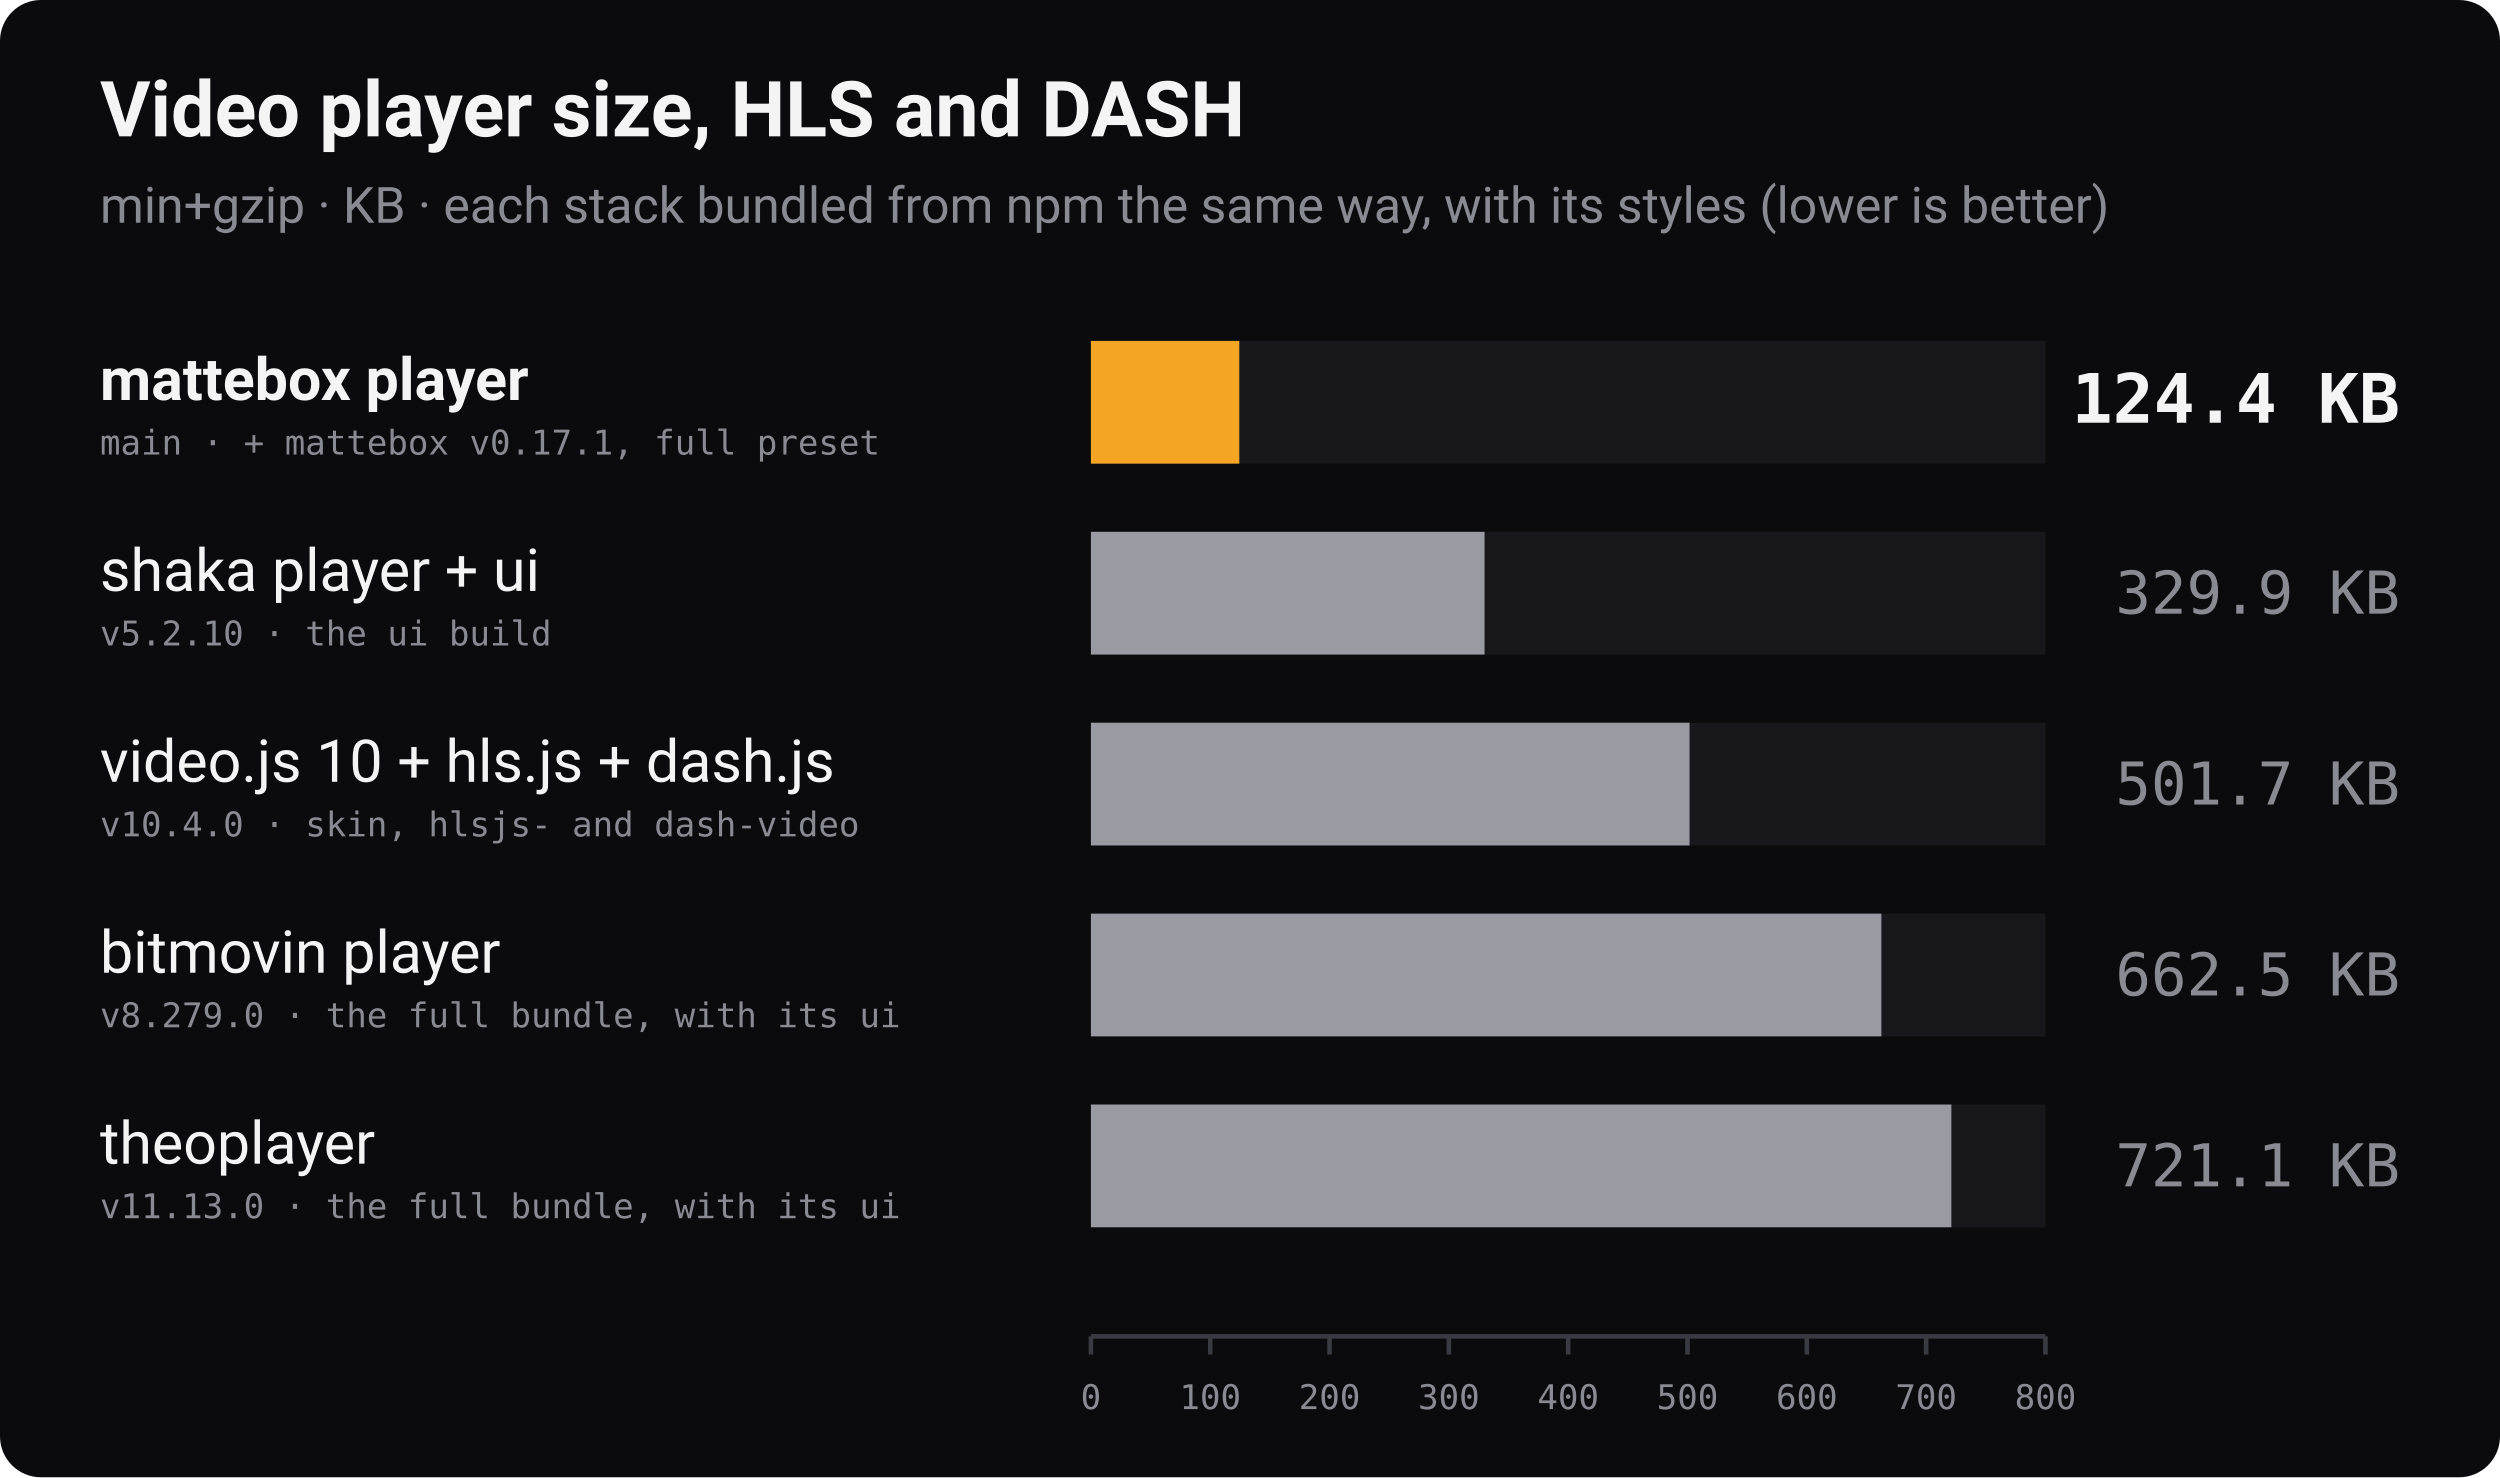
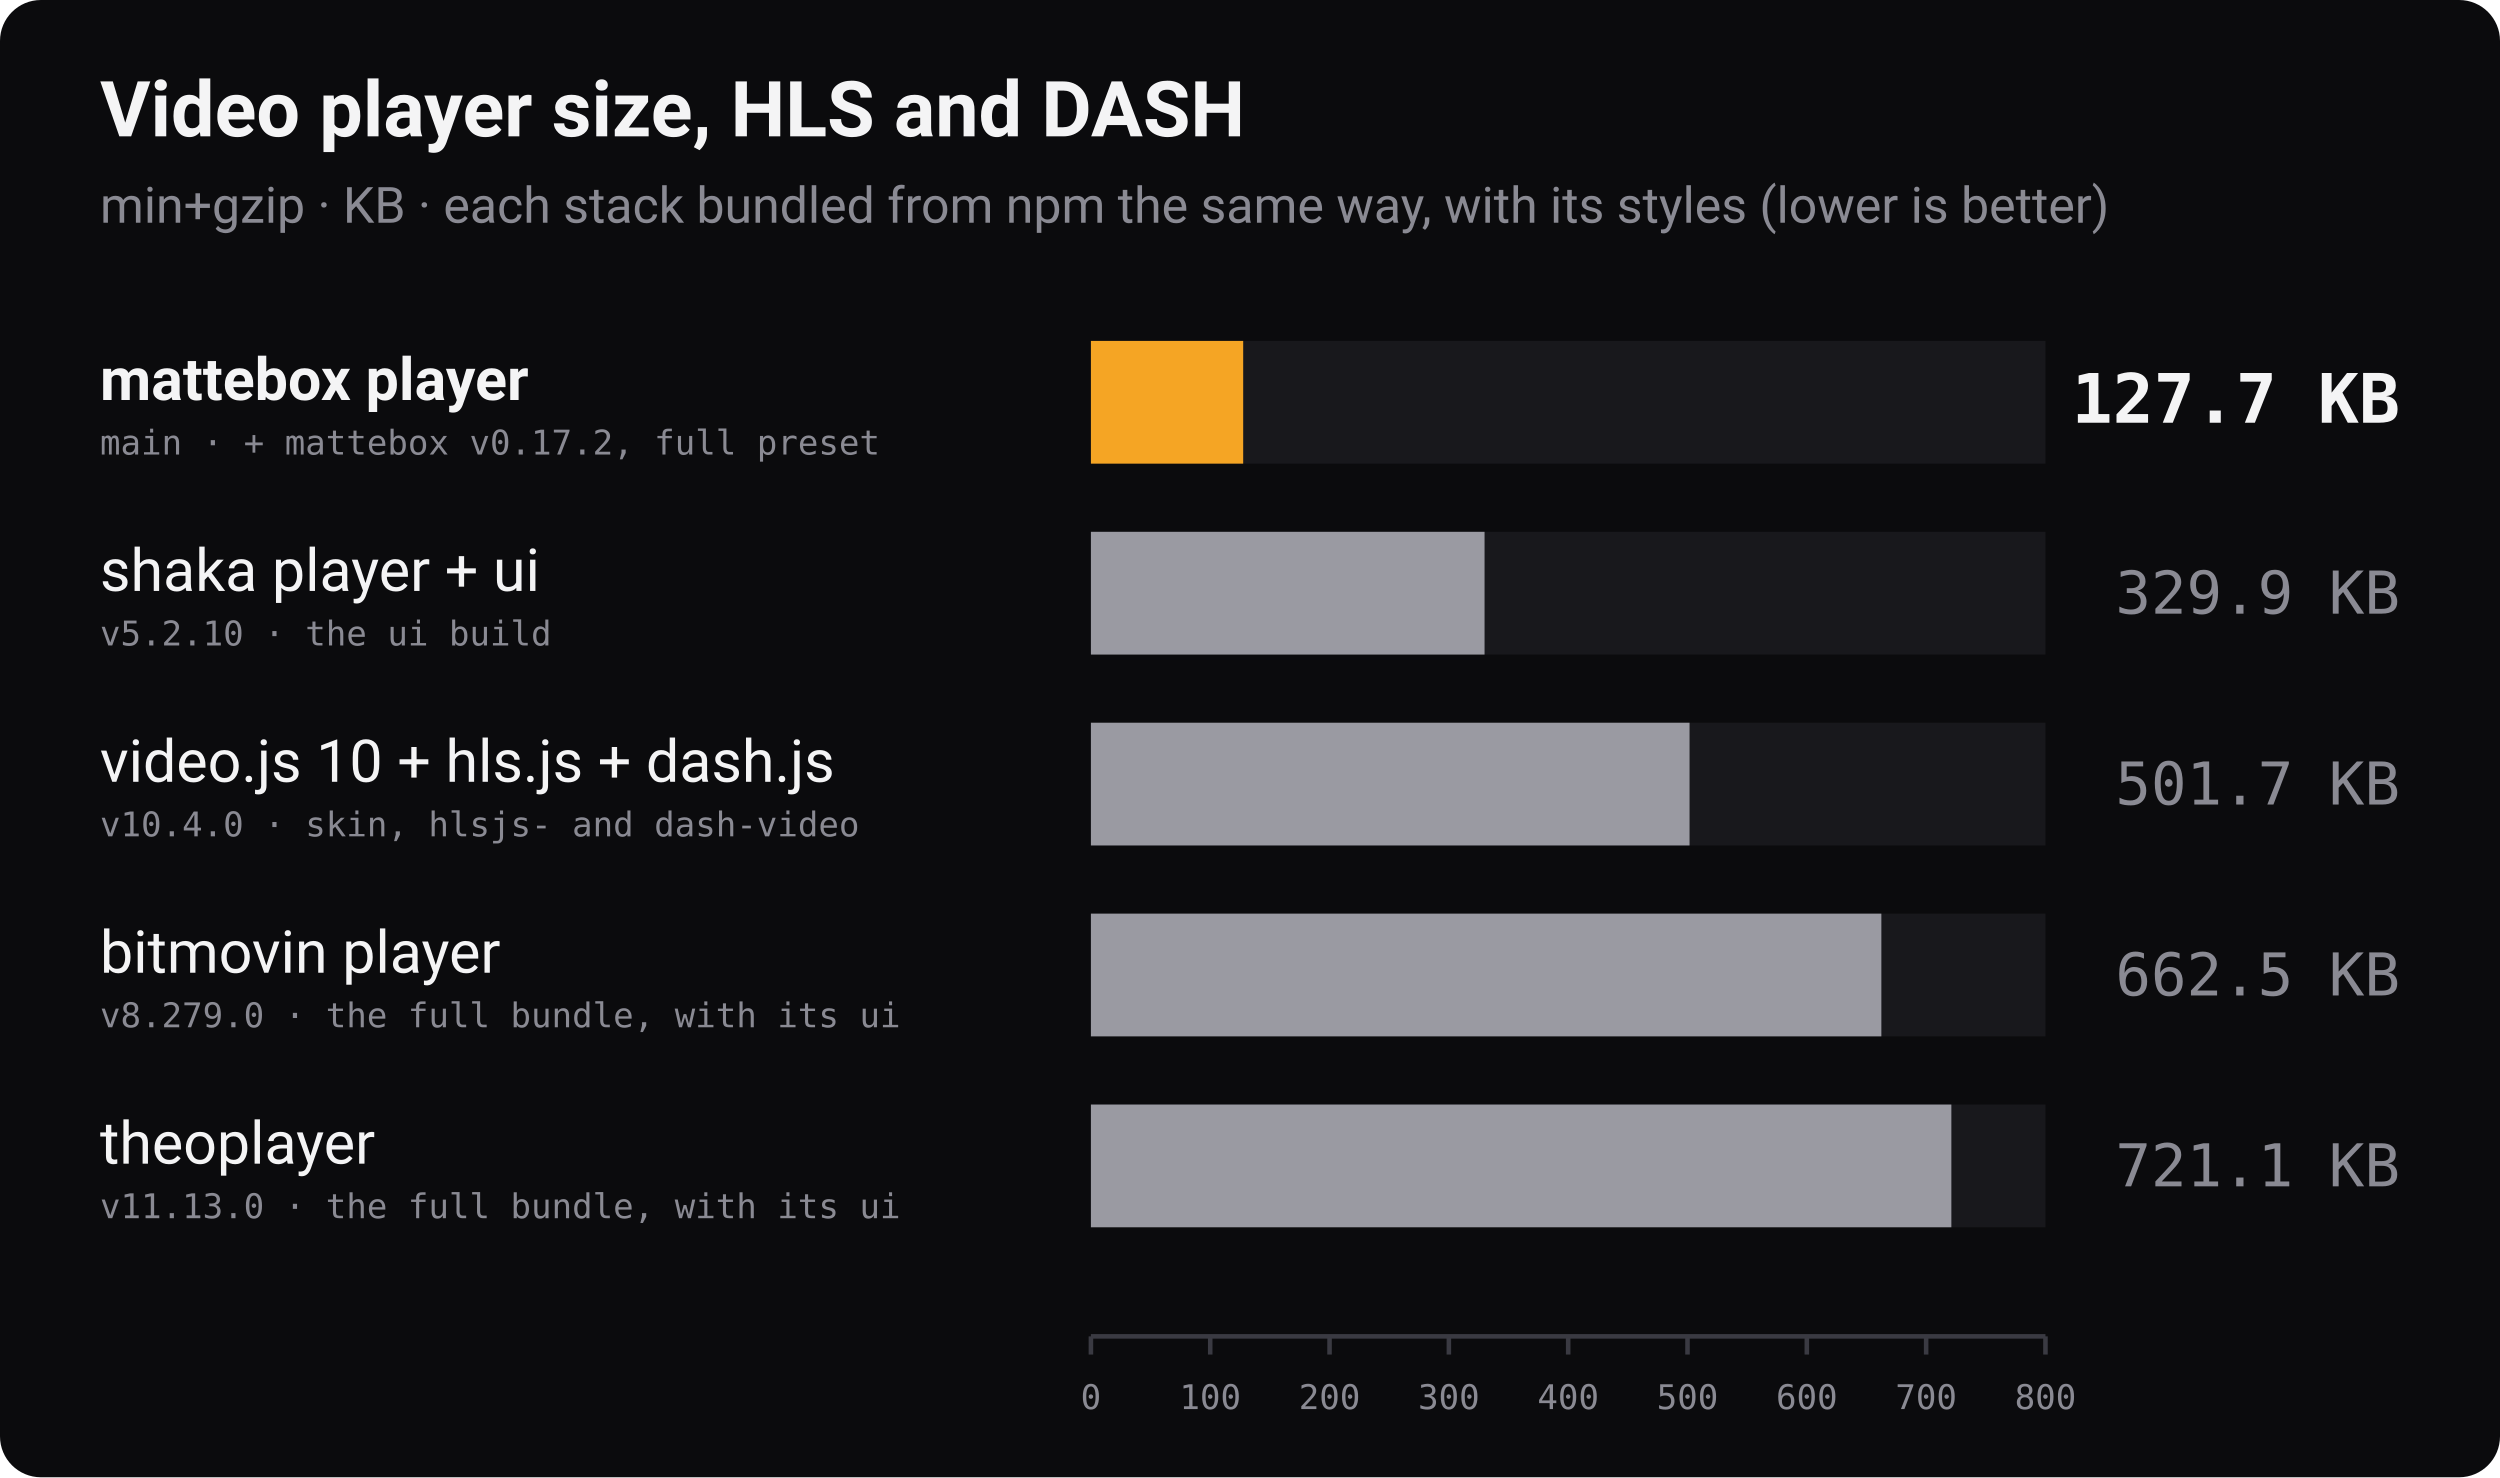
<svg xmlns="http://www.w3.org/2000/svg" width="1100" height="650" viewBox="0 0 1100 650" role="img" aria-label="Bundle size of video players with HLS and DASH playback, min+gzip, lower is better">
  <rect width="1100" height="650" rx="18" fill="#0b0b0d" />
  <text x="44" y="60" font-family="-apple-system, 'Segoe UI', Roboto, Helvetica, Arial, sans-serif" font-size="34" font-weight="700" fill="#f4f4f5">Video player size, HLS and DASH</text>
  <text x="44" y="98" font-family="-apple-system, 'Segoe UI', Roboto, Helvetica, Arial, sans-serif" font-size="22" fill="#8a8a93">min+gzip · KB · each stack bundled from npm the same way, with its styles (lower is better)</text>
  <text x="44" y="176" font-family="-apple-system, 'Segoe UI', Roboto, Helvetica, Arial, sans-serif" font-size="26" font-weight="700" fill="#f4f4f5">mattebox player</text>
-   <text x="44" y="200" font-family="ui-monospace, 'SF Mono', Menlo, Consolas, monospace" font-size="15" fill="#8a8a93">main · + mattebox v0.17.1, full preset</text>
+   <text x="44" y="200" font-family="ui-monospace, 'SF Mono', Menlo, Consolas, monospace" font-size="15" fill="#8a8a93">main · + mattebox v0.17.2, full preset</text>
  <rect x="480" y="150" width="420" height="54" fill="#18181c" />
-   <rect x="480" y="150" width="65.3" height="54" fill="#f5a524" />
-   <text x="1056" y="186" text-anchor="end" font-family="ui-monospace, 'SF Mono', Menlo, Consolas, monospace" font-size="30" font-weight="700" fill="#f4f4f5">124.4 KB</text>
+   <rect x="480" y="150" width="67.0" height="54" fill="#f5a524" />
+   <text x="1056" y="186" text-anchor="end" font-family="ui-monospace, 'SF Mono', Menlo, Consolas, monospace" font-size="30" font-weight="700" fill="#f4f4f5">127.7 KB</text>
  <text x="44" y="260" font-family="-apple-system, 'Segoe UI', Roboto, Helvetica, Arial, sans-serif" font-size="26" font-weight="400" fill="#f4f4f5">shaka player + ui</text>
  <text x="44" y="284" font-family="ui-monospace, 'SF Mono', Menlo, Consolas, monospace" font-size="15" fill="#8a8a93">v5.2.10 · the ui build</text>
  <rect x="480" y="234" width="420" height="54" fill="#18181c" />
  <rect x="480" y="234" width="173.2" height="54" fill="#9a9aa2" />
  <text x="1056" y="270" text-anchor="end" font-family="ui-monospace, 'SF Mono', Menlo, Consolas, monospace" font-size="26" font-weight="400" fill="#8a8a93">329.9 KB</text>
  <text x="44" y="344" font-family="-apple-system, 'Segoe UI', Roboto, Helvetica, Arial, sans-serif" font-size="26" font-weight="400" fill="#f4f4f5">video.js 10 + hls.js + dash.js</text>
  <text x="44" y="368" font-family="ui-monospace, 'SF Mono', Menlo, Consolas, monospace" font-size="15" fill="#8a8a93">v10.4.0 · skin, hlsjs- and dash-video</text>
  <rect x="480" y="318" width="420" height="54" fill="#18181c" />
  <rect x="480" y="318" width="263.4" height="54" fill="#9a9aa2" />
  <text x="1056" y="354" text-anchor="end" font-family="ui-monospace, 'SF Mono', Menlo, Consolas, monospace" font-size="26" font-weight="400" fill="#8a8a93">501.7 KB</text>
  <text x="44" y="428" font-family="-apple-system, 'Segoe UI', Roboto, Helvetica, Arial, sans-serif" font-size="26" font-weight="400" fill="#f4f4f5">bitmovin player</text>
  <text x="44" y="452" font-family="ui-monospace, 'SF Mono', Menlo, Consolas, monospace" font-size="15" fill="#8a8a93">v8.279.0 · the full bundle, with its ui</text>
  <rect x="480" y="402" width="420" height="54" fill="#18181c" />
  <rect x="480" y="402" width="347.8" height="54" fill="#9a9aa2" />
  <text x="1056" y="438" text-anchor="end" font-family="ui-monospace, 'SF Mono', Menlo, Consolas, monospace" font-size="26" font-weight="400" fill="#8a8a93">662.5 KB</text>
  <text x="44" y="512" font-family="-apple-system, 'Segoe UI', Roboto, Helvetica, Arial, sans-serif" font-size="26" font-weight="400" fill="#f4f4f5">theoplayer</text>
  <text x="44" y="536" font-family="ui-monospace, 'SF Mono', Menlo, Consolas, monospace" font-size="15" fill="#8a8a93">v11.13.0 · the full bundle, with its ui</text>
  <rect x="480" y="486" width="420" height="54" fill="#18181c" />
  <rect x="480" y="486" width="378.6" height="54" fill="#9a9aa2" />
  <text x="1056" y="522" text-anchor="end" font-family="ui-monospace, 'SF Mono', Menlo, Consolas, monospace" font-size="26" font-weight="400" fill="#8a8a93">721.1 KB</text>
  <line x1="480" y1="588" x2="900" y2="588" stroke="#3a3a42" stroke-width="2" />
  <line x1="480.0" y1="588" x2="480.0" y2="596" stroke="#3a3a42" stroke-width="2" />
  <text x="480.0" y="620" text-anchor="middle" font-family="ui-monospace, 'SF Mono', Menlo, Consolas, monospace" font-size="15" fill="#8a8a93">0</text>
  <line x1="532.5" y1="588" x2="532.5" y2="596" stroke="#3a3a42" stroke-width="2" />
  <text x="532.5" y="620" text-anchor="middle" font-family="ui-monospace, 'SF Mono', Menlo, Consolas, monospace" font-size="15" fill="#8a8a93">100</text>
  <line x1="585.0" y1="588" x2="585.0" y2="596" stroke="#3a3a42" stroke-width="2" />
  <text x="585.0" y="620" text-anchor="middle" font-family="ui-monospace, 'SF Mono', Menlo, Consolas, monospace" font-size="15" fill="#8a8a93">200</text>
  <line x1="637.5" y1="588" x2="637.5" y2="596" stroke="#3a3a42" stroke-width="2" />
  <text x="637.5" y="620" text-anchor="middle" font-family="ui-monospace, 'SF Mono', Menlo, Consolas, monospace" font-size="15" fill="#8a8a93">300</text>
  <line x1="690.0" y1="588" x2="690.0" y2="596" stroke="#3a3a42" stroke-width="2" />
  <text x="690.0" y="620" text-anchor="middle" font-family="ui-monospace, 'SF Mono', Menlo, Consolas, monospace" font-size="15" fill="#8a8a93">400</text>
  <line x1="742.5" y1="588" x2="742.5" y2="596" stroke="#3a3a42" stroke-width="2" />
  <text x="742.5" y="620" text-anchor="middle" font-family="ui-monospace, 'SF Mono', Menlo, Consolas, monospace" font-size="15" fill="#8a8a93">500</text>
  <line x1="795.0" y1="588" x2="795.0" y2="596" stroke="#3a3a42" stroke-width="2" />
  <text x="795.0" y="620" text-anchor="middle" font-family="ui-monospace, 'SF Mono', Menlo, Consolas, monospace" font-size="15" fill="#8a8a93">600</text>
  <line x1="847.5" y1="588" x2="847.5" y2="596" stroke="#3a3a42" stroke-width="2" />
  <text x="847.5" y="620" text-anchor="middle" font-family="ui-monospace, 'SF Mono', Menlo, Consolas, monospace" font-size="15" fill="#8a8a93">700</text>
  <line x1="900.0" y1="588" x2="900.0" y2="596" stroke="#3a3a42" stroke-width="2" />
  <text x="900.0" y="620" text-anchor="middle" font-family="ui-monospace, 'SF Mono', Menlo, Consolas, monospace" font-size="15" fill="#8a8a93">800</text>
</svg>
